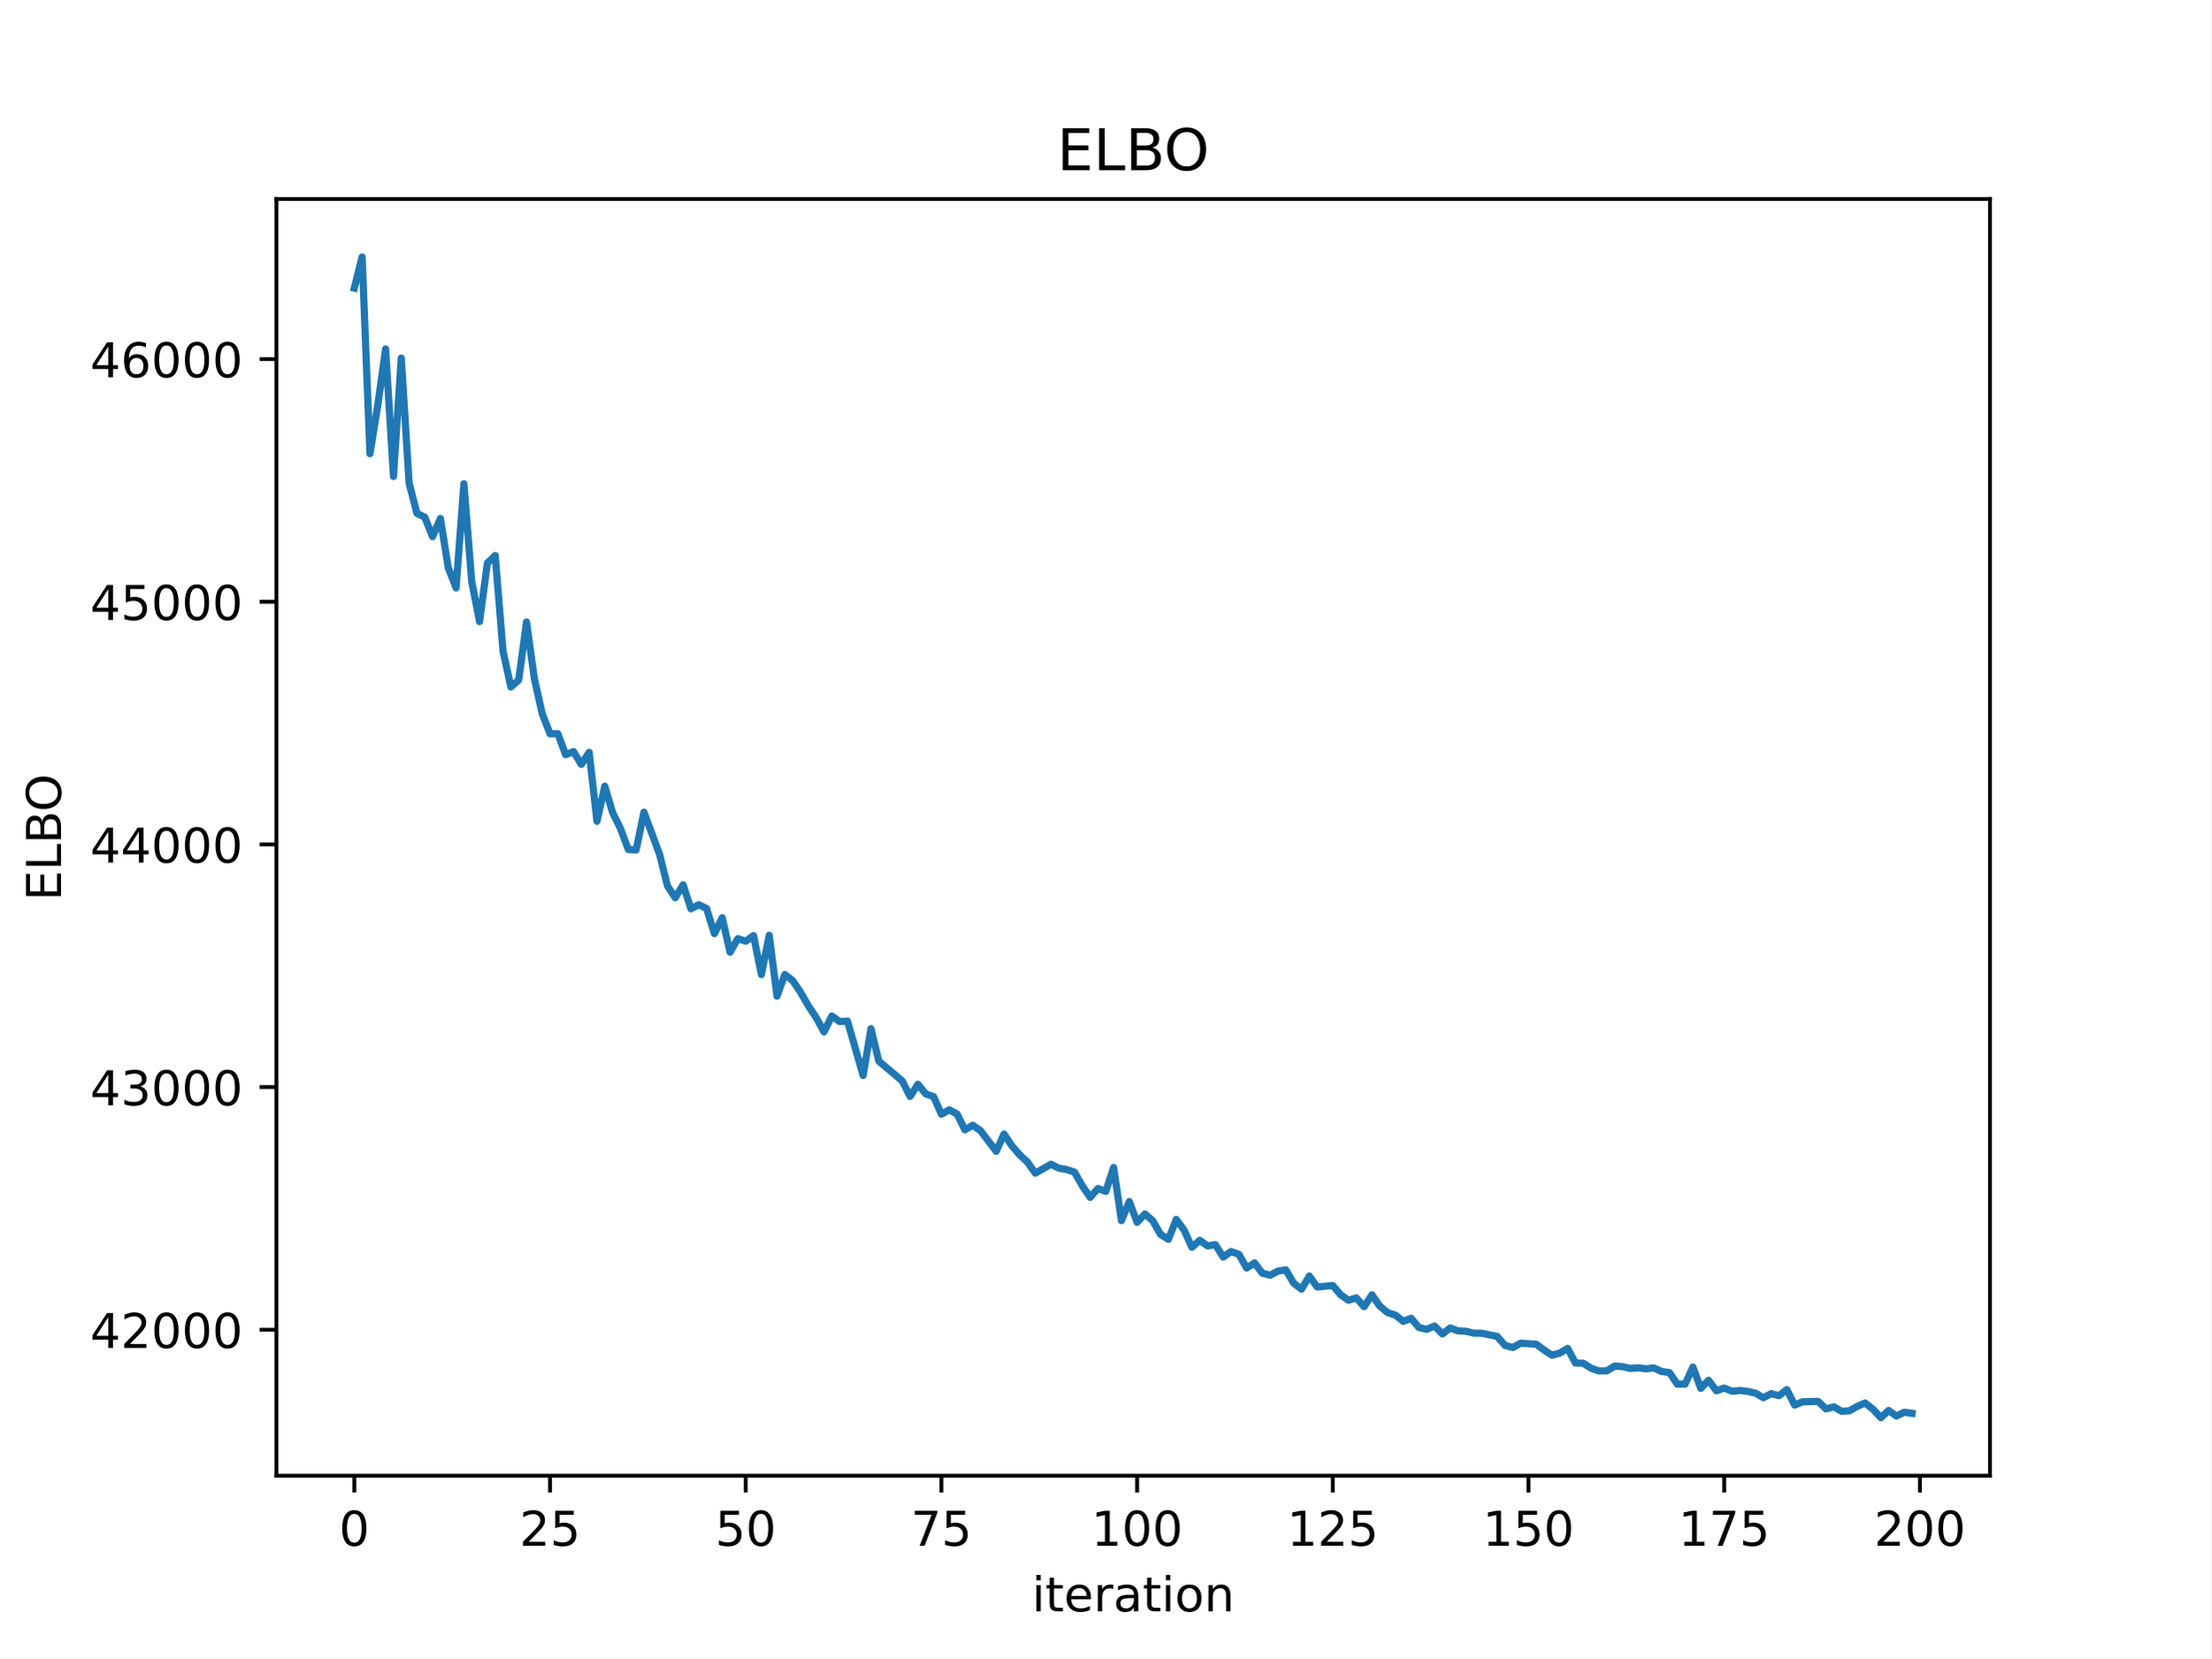
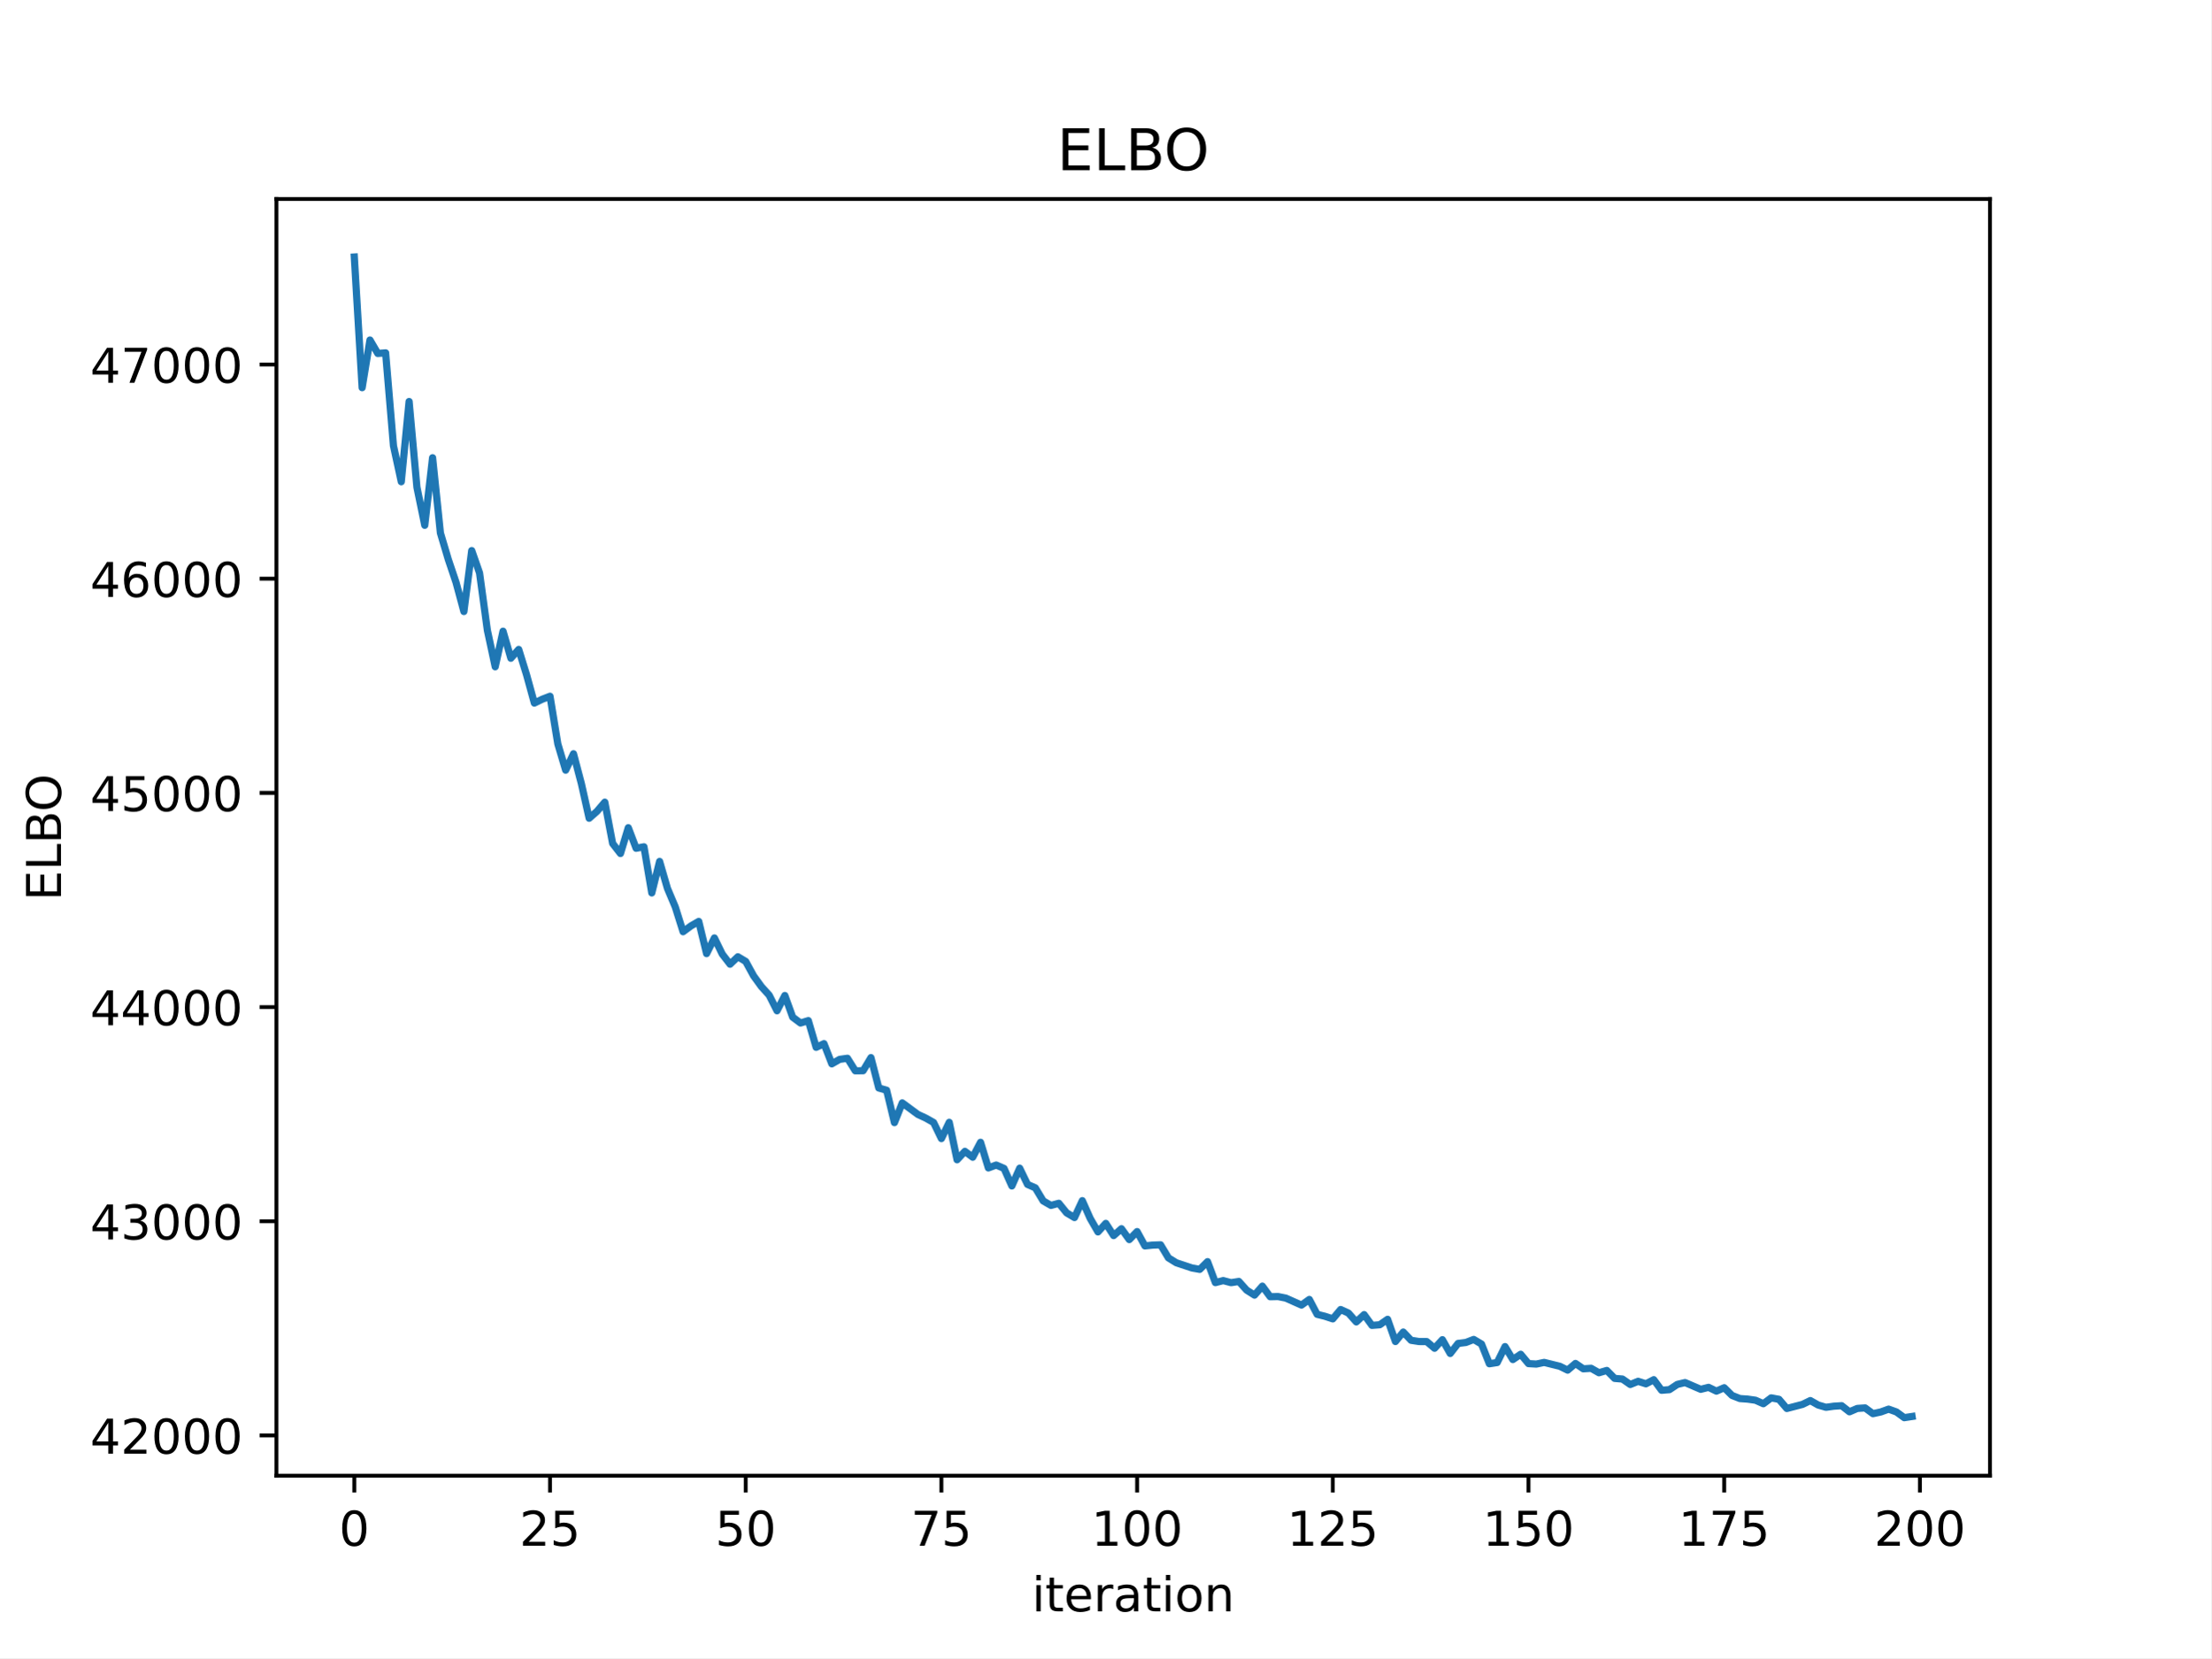
<svg xmlns="http://www.w3.org/2000/svg" xmlns:xlink="http://www.w3.org/1999/xlink" width="460.8pt" height="345.6pt" viewBox="0 0 460.8 345.6" version="1.1">
  <defs>
    <style type="text/css">*{stroke-linejoin: round; stroke-linecap: butt}</style>
  </defs>
  <g id="figure_1">
    <g id="patch_1">
      <path d="M 0 345.6  L 460.8 345.6  L 460.8 0  L 0 0  z " style="fill: #ffffff" />
    </g>
    <g id="axes_1">
      <g id="patch_2">
        <path d="M 57.6 307.584  L 414.72 307.584  L 414.72 41.472  L 57.6 41.472  z " style="fill: #ffffff" />
      </g>
      <g id="matplotlib.axis_1">
        <g id="xtick_1">
          <g id="line2d_1">
            <defs>
-               <path id="m11e10df911" d="M 0 0  L 0 3.5  " style="stroke: #000000; stroke-width: 0.8" />
+               <path id="m049a8c081e" d="M 0 0  L 0 3.5  " style="stroke: #000000; stroke-width: 0.8" />
            </defs>
            <g>
-               <use xlink:href="#m11e10df911" x="73.833" y="307.584" style="stroke: #000000; stroke-width: 0.8" />
+               <use xlink:href="#m049a8c081e" x="73.833" y="307.584" style="stroke: #000000; stroke-width: 0.8" />
            </g>
          </g>
          <g id="text_1">
            <g transform="translate(70.65148 322.1824) scale(0.1 -0.1)">
              <defs>
                <path id="DejaVuSans-30" d="M 2034 4250  Q 1547 4250 1301 3770  Q 1056 3291 1056 2328  Q 1056 1369 1301 889  Q 1547 409 2034 409  Q 2525 409 2770 889  Q 3016 1369 3016 2328  Q 3016 3291 2770 3770  Q 2525 4250 2034 4250  z M 2034 4750  Q 2819 4750 3233 4129  Q 3647 3509 3647 2328  Q 3647 1150 3233 529  Q 2819 -91 2034 -91  Q 1250 -91 836 529  Q 422 1150 422 2328  Q 422 3509 836 4129  Q 1250 4750 2034 4750  z " transform="scale(0.015625)" />
              </defs>
              <use xlink:href="#DejaVuSans-30" />
            </g>
          </g>
        </g>
        <g id="xtick_2">
          <g id="line2d_2">
            <g>
-               <use xlink:href="#m11e10df911" x="114.618" y="307.584" style="stroke: #000000; stroke-width: 0.8" />
+               <use xlink:href="#m049a8c081e" x="114.618" y="307.584" style="stroke: #000000; stroke-width: 0.8" />
            </g>
          </g>
          <g id="text_2">
            <g transform="translate(108.256 322.1824) scale(0.1 -0.1)">
              <defs>
                <path id="DejaVuSans-32" d="M 1228 531  L 3431 531  L 3431 0  L 469 0  L 469 531  Q 828 903 1448 1529  Q 2069 2156 2228 2338  Q 2531 2678 2651 2914  Q 2772 3150 2772 3378  Q 2772 3750 2511 3984  Q 2250 4219 1831 4219  Q 1534 4219 1204 4116  Q 875 4013 500 3803  L 500 4441  Q 881 4594 1212 4672  Q 1544 4750 1819 4750  Q 2544 4750 2975 4387  Q 3406 4025 3406 3419  Q 3406 3131 3298 2873  Q 3191 2616 2906 2266  Q 2828 2175 2409 1742  Q 1991 1309 1228 531  z " transform="scale(0.015625)" />
                <path id="DejaVuSans-35" d="M 691 4666  L 3169 4666  L 3169 4134  L 1269 4134  L 1269 2991  Q 1406 3038 1543 3061  Q 1681 3084 1819 3084  Q 2600 3084 3056 2656  Q 3513 2228 3513 1497  Q 3513 744 3044 326  Q 2575 -91 1722 -91  Q 1428 -91 1123 -41  Q 819 9 494 109  L 494 744  Q 775 591 1075 516  Q 1375 441 1709 441  Q 2250 441 2565 725  Q 2881 1009 2881 1497  Q 2881 1984 2565 2268  Q 2250 2553 1709 2553  Q 1456 2553 1204 2497  Q 953 2441 691 2322  L 691 4666  z " transform="scale(0.015625)" />
              </defs>
              <use xlink:href="#DejaVuSans-32" />
              <use xlink:href="#DejaVuSans-35" transform="translate(63.62305 0)" />
            </g>
          </g>
        </g>
        <g id="xtick_3">
          <g id="line2d_3">
            <g>
-               <use xlink:href="#m11e10df911" x="155.404" y="307.584" style="stroke: #000000; stroke-width: 0.8" />
+               <use xlink:href="#m049a8c081e" x="155.404" y="307.584" style="stroke: #000000; stroke-width: 0.8" />
            </g>
          </g>
          <g id="text_3">
            <g transform="translate(149.0417 322.1824) scale(0.1 -0.1)">
              <use xlink:href="#DejaVuSans-35" />
              <use xlink:href="#DejaVuSans-30" transform="translate(63.62305 0)" />
            </g>
          </g>
        </g>
        <g id="xtick_4">
          <g id="line2d_4">
            <g>
-               <use xlink:href="#m11e10df911" x="196.19" y="307.584" style="stroke: #000000; stroke-width: 0.8" />
+               <use xlink:href="#m049a8c081e" x="196.19" y="307.584" style="stroke: #000000; stroke-width: 0.8" />
            </g>
          </g>
          <g id="text_4">
            <g transform="translate(189.8275 322.1824) scale(0.1 -0.1)">
              <defs>
                <path id="DejaVuSans-37" d="M 525 4666  L 3525 4666  L 3525 4397  L 1831 0  L 1172 0  L 2766 4134  L 525 4134  L 525 4666  z " transform="scale(0.015625)" />
              </defs>
              <use xlink:href="#DejaVuSans-37" />
              <use xlink:href="#DejaVuSans-35" transform="translate(63.62305 0)" />
            </g>
          </g>
        </g>
        <g id="xtick_5">
          <g id="line2d_5">
            <g>
-               <use xlink:href="#m11e10df911" x="236.976" y="307.584" style="stroke: #000000; stroke-width: 0.8" />
+               <use xlink:href="#m049a8c081e" x="236.976" y="307.584" style="stroke: #000000; stroke-width: 0.8" />
            </g>
          </g>
          <g id="text_5">
            <g transform="translate(227.432 322.1824) scale(0.1 -0.1)">
              <defs>
                <path id="DejaVuSans-31" d="M 794 531  L 1825 531  L 1825 4091  L 703 3866  L 703 4441  L 1819 4666  L 2450 4666  L 2450 531  L 3481 531  L 3481 0  L 794 0  L 794 531  z " transform="scale(0.015625)" />
              </defs>
              <use xlink:href="#DejaVuSans-31" />
              <use xlink:href="#DejaVuSans-30" transform="translate(63.62305 0)" />
              <use xlink:href="#DejaVuSans-30" transform="translate(127.2461 0)" />
            </g>
          </g>
        </g>
        <g id="xtick_6">
          <g id="line2d_6">
            <g>
-               <use xlink:href="#m11e10df911" x="277.761" y="307.584" style="stroke: #000000; stroke-width: 0.8" />
+               <use xlink:href="#m049a8c081e" x="277.761" y="307.584" style="stroke: #000000; stroke-width: 0.8" />
            </g>
          </g>
          <g id="text_6">
            <g transform="translate(268.2177 322.1824) scale(0.1 -0.1)">
              <use xlink:href="#DejaVuSans-31" />
              <use xlink:href="#DejaVuSans-32" transform="translate(63.62305 0)" />
              <use xlink:href="#DejaVuSans-35" transform="translate(127.2461 0)" />
            </g>
          </g>
        </g>
        <g id="xtick_7">
          <g id="line2d_7">
            <g>
-               <use xlink:href="#m11e10df911" x="318.547" y="307.584" style="stroke: #000000; stroke-width: 0.8" />
+               <use xlink:href="#m049a8c081e" x="318.547" y="307.584" style="stroke: #000000; stroke-width: 0.8" />
            </g>
          </g>
          <g id="text_7">
            <g transform="translate(309.0035 322.1824) scale(0.1 -0.1)">
              <use xlink:href="#DejaVuSans-31" />
              <use xlink:href="#DejaVuSans-35" transform="translate(63.62305 0)" />
              <use xlink:href="#DejaVuSans-30" transform="translate(127.2461 0)" />
            </g>
          </g>
        </g>
        <g id="xtick_8">
          <g id="line2d_8">
            <g>
-               <use xlink:href="#m11e10df911" x="359.333" y="307.584" style="stroke: #000000; stroke-width: 0.8" />
+               <use xlink:href="#m049a8c081e" x="359.333" y="307.584" style="stroke: #000000; stroke-width: 0.8" />
            </g>
          </g>
          <g id="text_8">
            <g transform="translate(349.7892 322.1824) scale(0.1 -0.1)">
              <use xlink:href="#DejaVuSans-31" />
              <use xlink:href="#DejaVuSans-37" transform="translate(63.62305 0)" />
              <use xlink:href="#DejaVuSans-35" transform="translate(127.2461 0)" />
            </g>
          </g>
        </g>
        <g id="xtick_9">
          <g id="line2d_9">
            <g>
-               <use xlink:href="#m11e10df911" x="400.119" y="307.584" style="stroke: #000000; stroke-width: 0.8" />
+               <use xlink:href="#m049a8c081e" x="400.119" y="307.584" style="stroke: #000000; stroke-width: 0.8" />
            </g>
          </g>
          <g id="text_9">
            <g transform="translate(390.575 322.1824) scale(0.1 -0.1)">
              <use xlink:href="#DejaVuSans-32" />
              <use xlink:href="#DejaVuSans-30" transform="translate(63.62305 0)" />
              <use xlink:href="#DejaVuSans-30" transform="translate(127.2461 0)" />
            </g>
          </g>
        </g>
        <g id="text_10">
          <g transform="translate(215.0373 335.8606) scale(0.1 -0.1)">
            <defs>
              <path id="DejaVuSans-69" d="M 603 3500  L 1178 3500  L 1178 0  L 603 0  L 603 3500  z M 603 4863  L 1178 4863  L 1178 4134  L 603 4134  L 603 4863  z " transform="scale(0.015625)" />
              <path id="DejaVuSans-74" d="M 1172 4494  L 1172 3500  L 2356 3500  L 2356 3053  L 1172 3053  L 1172 1153  Q 1172 725 1289 603  Q 1406 481 1766 481  L 2356 481  L 2356 0  L 1766 0  Q 1100 0 847 248  Q 594 497 594 1153  L 594 3053  L 172 3053  L 172 3500  L 594 3500  L 594 4494  L 1172 4494  z " transform="scale(0.015625)" />
              <path id="DejaVuSans-65" d="M 3597 1894  L 3597 1613  L 953 1613  Q 991 1019 1311 708  Q 1631 397 2203 397  Q 2534 397 2845 478  Q 3156 559 3463 722  L 3463 178  Q 3153 47 2828 -22  Q 2503 -91 2169 -91  Q 1331 -91 842 396  Q 353 884 353 1716  Q 353 2575 817 3079  Q 1281 3584 2069 3584  Q 2775 3584 3186 3129  Q 3597 2675 3597 1894  z M 3022 2063  Q 3016 2534 2758 2815  Q 2500 3097 2075 3097  Q 1594 3097 1305 2825  Q 1016 2553 972 2059  L 3022 2063  z " transform="scale(0.015625)" />
              <path id="DejaVuSans-72" d="M 2631 2963  Q 2534 3019 2420 3045  Q 2306 3072 2169 3072  Q 1681 3072 1420 2755  Q 1159 2438 1159 1844  L 1159 0  L 581 0  L 581 3500  L 1159 3500  L 1159 2956  Q 1341 3275 1631 3429  Q 1922 3584 2338 3584  Q 2397 3584 2469 3576  Q 2541 3569 2628 3553  L 2631 2963  z " transform="scale(0.015625)" />
              <path id="DejaVuSans-61" d="M 2194 1759  Q 1497 1759 1228 1600  Q 959 1441 959 1056  Q 959 750 1161 570  Q 1363 391 1709 391  Q 2188 391 2477 730  Q 2766 1069 2766 1631  L 2766 1759  L 2194 1759  z M 3341 1997  L 3341 0  L 2766 0  L 2766 531  Q 2569 213 2275 61  Q 1981 -91 1556 -91  Q 1019 -91 701 211  Q 384 513 384 1019  Q 384 1609 779 1909  Q 1175 2209 1959 2209  L 2766 2209  L 2766 2266  Q 2766 2663 2505 2880  Q 2244 3097 1772 3097  Q 1472 3097 1187 3025  Q 903 2953 641 2809  L 641 3341  Q 956 3463 1253 3523  Q 1550 3584 1831 3584  Q 2591 3584 2966 3190  Q 3341 2797 3341 1997  z " transform="scale(0.015625)" />
              <path id="DejaVuSans-6f" d="M 1959 3097  Q 1497 3097 1228 2736  Q 959 2375 959 1747  Q 959 1119 1226 758  Q 1494 397 1959 397  Q 2419 397 2687 759  Q 2956 1122 2956 1747  Q 2956 2369 2687 2733  Q 2419 3097 1959 3097  z M 1959 3584  Q 2709 3584 3137 3096  Q 3566 2609 3566 1747  Q 3566 888 3137 398  Q 2709 -91 1959 -91  Q 1206 -91 779 398  Q 353 888 353 1747  Q 353 2609 779 3096  Q 1206 3584 1959 3584  z " transform="scale(0.015625)" />
              <path id="DejaVuSans-6e" d="M 3513 2113  L 3513 0  L 2938 0  L 2938 2094  Q 2938 2591 2744 2837  Q 2550 3084 2163 3084  Q 1697 3084 1428 2787  Q 1159 2491 1159 1978  L 1159 0  L 581 0  L 581 3500  L 1159 3500  L 1159 2956  Q 1366 3272 1645 3428  Q 1925 3584 2291 3584  Q 2894 3584 3203 3211  Q 3513 2838 3513 2113  z " transform="scale(0.015625)" />
            </defs>
            <use xlink:href="#DejaVuSans-69" />
            <use xlink:href="#DejaVuSans-74" transform="translate(27.7832 0)" />
            <use xlink:href="#DejaVuSans-65" transform="translate(66.99219 0)" />
            <use xlink:href="#DejaVuSans-72" transform="translate(128.5156 0)" />
            <use xlink:href="#DejaVuSans-61" transform="translate(169.6289 0)" />
            <use xlink:href="#DejaVuSans-74" transform="translate(230.9082 0)" />
            <use xlink:href="#DejaVuSans-69" transform="translate(270.1172 0)" />
            <use xlink:href="#DejaVuSans-6f" transform="translate(297.9004 0)" />
            <use xlink:href="#DejaVuSans-6e" transform="translate(359.082 0)" />
          </g>
        </g>
      </g>
      <g id="matplotlib.axis_2">
        <g id="ytick_1">
          <g id="line2d_10">
            <defs>
-               <path id="m4d8861ce0e" d="M 0 0  L -3.5 0  " style="stroke: #000000; stroke-width: 0.8" />
+               <path id="m2276618e90" d="M 0 0  L -3.5 0  " style="stroke: #000000; stroke-width: 0.8" />
            </defs>
            <g>
-               <use xlink:href="#m4d8861ce0e" x="57.6" y="277.164" style="stroke: #000000; stroke-width: 0.8" />
+               <use xlink:href="#m2276618e90" x="57.6" y="299.193" style="stroke: #000000; stroke-width: 0.8" />
            </g>
          </g>
          <g id="text_11">
-             <g transform="translate(18.7875 280.9632) scale(0.1 -0.1)">
+             <g transform="translate(18.7875 302.9927) scale(0.1 -0.1)">
              <defs>
                <path id="DejaVuSans-34" d="M 2419 4116  L 825 1625  L 2419 1625  L 2419 4116  z M 2253 4666  L 3047 4666  L 3047 1625  L 3713 1625  L 3713 1100  L 3047 1100  L 3047 0  L 2419 0  L 2419 1100  L 313 1100  L 313 1709  L 2253 4666  z " transform="scale(0.015625)" />
              </defs>
              <use xlink:href="#DejaVuSans-34" />
              <use xlink:href="#DejaVuSans-32" transform="translate(63.62305 0)" />
              <use xlink:href="#DejaVuSans-30" transform="translate(127.2461 0)" />
              <use xlink:href="#DejaVuSans-30" transform="translate(190.8691 0)" />
              <use xlink:href="#DejaVuSans-30" transform="translate(254.4922 0)" />
            </g>
          </g>
        </g>
        <g id="ytick_2">
          <g id="line2d_11">
            <g>
-               <use xlink:href="#m4d8861ce0e" x="57.6" y="226.582" style="stroke: #000000; stroke-width: 0.8" />
+               <use xlink:href="#m2276618e90" x="57.6" y="254.549" style="stroke: #000000; stroke-width: 0.8" />
            </g>
          </g>
          <g id="text_12">
-             <g transform="translate(18.7875 230.3811) scale(0.1 -0.1)">
+             <g transform="translate(18.7875 258.3487) scale(0.1 -0.1)">
              <defs>
                <path id="DejaVuSans-33" d="M 2597 2516  Q 3050 2419 3304 2112  Q 3559 1806 3559 1356  Q 3559 666 3084 287  Q 2609 -91 1734 -91  Q 1441 -91 1130 -33  Q 819 25 488 141  L 488 750  Q 750 597 1062 519  Q 1375 441 1716 441  Q 2309 441 2620 675  Q 2931 909 2931 1356  Q 2931 1769 2642 2001  Q 2353 2234 1838 2234  L 1294 2234  L 1294 2753  L 1863 2753  Q 2328 2753 2575 2939  Q 2822 3125 2822 3475  Q 2822 3834 2567 4026  Q 2313 4219 1838 4219  Q 1578 4219 1281 4162  Q 984 4106 628 3988  L 628 4550  Q 988 4650 1302 4700  Q 1616 4750 1894 4750  Q 2613 4750 3031 4423  Q 3450 4097 3450 3541  Q 3450 3153 3228 2886  Q 3006 2619 2597 2516  z " transform="scale(0.015625)" />
              </defs>
              <use xlink:href="#DejaVuSans-34" />
              <use xlink:href="#DejaVuSans-33" transform="translate(63.62305 0)" />
              <use xlink:href="#DejaVuSans-30" transform="translate(127.2461 0)" />
              <use xlink:href="#DejaVuSans-30" transform="translate(190.8691 0)" />
              <use xlink:href="#DejaVuSans-30" transform="translate(254.4922 0)" />
            </g>
          </g>
        </g>
        <g id="ytick_3">
          <g id="line2d_12">
            <g>
-               <use xlink:href="#m4d8861ce0e" x="57.6" y="176" style="stroke: #000000; stroke-width: 0.8" />
+               <use xlink:href="#m2276618e90" x="57.6" y="209.905" style="stroke: #000000; stroke-width: 0.8" />
            </g>
          </g>
          <g id="text_13">
-             <g transform="translate(18.7875 179.7989) scale(0.1 -0.1)">
+             <g transform="translate(18.7875 213.7046) scale(0.1 -0.1)">
              <use xlink:href="#DejaVuSans-34" />
              <use xlink:href="#DejaVuSans-34" transform="translate(63.62305 0)" />
              <use xlink:href="#DejaVuSans-30" transform="translate(127.2461 0)" />
              <use xlink:href="#DejaVuSans-30" transform="translate(190.8691 0)" />
              <use xlink:href="#DejaVuSans-30" transform="translate(254.4922 0)" />
            </g>
          </g>
        </g>
        <g id="ytick_4">
          <g id="line2d_13">
            <g>
-               <use xlink:href="#m4d8861ce0e" x="57.6" y="125.418" style="stroke: #000000; stroke-width: 0.8" />
+               <use xlink:href="#m2276618e90" x="57.6" y="165.261" style="stroke: #000000; stroke-width: 0.8" />
            </g>
          </g>
          <g id="text_14">
-             <g transform="translate(18.7875 129.2168) scale(0.1 -0.1)">
+             <g transform="translate(18.7875 169.0606) scale(0.1 -0.1)">
              <use xlink:href="#DejaVuSans-34" />
              <use xlink:href="#DejaVuSans-35" transform="translate(63.62305 0)" />
              <use xlink:href="#DejaVuSans-30" transform="translate(127.2461 0)" />
              <use xlink:href="#DejaVuSans-30" transform="translate(190.8691 0)" />
              <use xlink:href="#DejaVuSans-30" transform="translate(254.4922 0)" />
            </g>
          </g>
        </g>
        <g id="ytick_5">
          <g id="line2d_14">
            <g>
-               <use xlink:href="#m4d8861ce0e" x="57.6" y="74.835" style="stroke: #000000; stroke-width: 0.8" />
+               <use xlink:href="#m2276618e90" x="57.6" y="120.617" style="stroke: #000000; stroke-width: 0.8" />
            </g>
          </g>
          <g id="text_15">
-             <g transform="translate(18.7875 78.63464) scale(0.1 -0.1)">
+             <g transform="translate(18.7875 124.4166) scale(0.1 -0.1)">
              <defs>
                <path id="DejaVuSans-36" d="M 2113 2584  Q 1688 2584 1439 2293  Q 1191 2003 1191 1497  Q 1191 994 1439 701  Q 1688 409 2113 409  Q 2538 409 2786 701  Q 3034 994 3034 1497  Q 3034 2003 2786 2293  Q 2538 2584 2113 2584  z M 3366 4563  L 3366 3988  Q 3128 4100 2886 4159  Q 2644 4219 2406 4219  Q 1781 4219 1451 3797  Q 1122 3375 1075 2522  Q 1259 2794 1537 2939  Q 1816 3084 2150 3084  Q 2853 3084 3261 2657  Q 3669 2231 3669 1497  Q 3669 778 3244 343  Q 2819 -91 2113 -91  Q 1303 -91 875 529  Q 447 1150 447 2328  Q 447 3434 972 4092  Q 1497 4750 2381 4750  Q 2619 4750 2861 4703  Q 3103 4656 3366 4563  z " transform="scale(0.015625)" />
              </defs>
              <use xlink:href="#DejaVuSans-34" />
              <use xlink:href="#DejaVuSans-36" transform="translate(63.62305 0)" />
              <use xlink:href="#DejaVuSans-30" transform="translate(127.2461 0)" />
              <use xlink:href="#DejaVuSans-30" transform="translate(190.8691 0)" />
              <use xlink:href="#DejaVuSans-30" transform="translate(254.4922 0)" />
            </g>
          </g>
        </g>
-         <g id="text_16">
+         <g id="ytick_6">
+           <g id="line2d_15">
+             <g>
+               <use xlink:href="#m2276618e90" x="57.6" y="75.973" style="stroke: #000000; stroke-width: 0.8" />
+             </g>
+           </g>
+           <g id="text_16">
+             <g transform="translate(18.7875 79.77259) scale(0.1 -0.1)">
+               <use xlink:href="#DejaVuSans-34" />
+               <use xlink:href="#DejaVuSans-37" transform="translate(63.62305 0)" />
+               <use xlink:href="#DejaVuSans-30" transform="translate(127.2461 0)" />
+               <use xlink:href="#DejaVuSans-30" transform="translate(190.8691 0)" />
+               <use xlink:href="#DejaVuSans-30" transform="translate(254.4922 0)" />
+             </g>
+           </g>
+         </g>
+         <g id="text_17">
          <g transform="translate(12.70781 187.7522) rotate(-90) scale(0.1 -0.1)">
            <defs>
              <path id="DejaVuSans-45" d="M 628 4666  L 3578 4666  L 3578 4134  L 1259 4134  L 1259 2753  L 3481 2753  L 3481 2222  L 1259 2222  L 1259 531  L 3634 531  L 3634 0  L 628 0  L 628 4666  z " transform="scale(0.015625)" />
              <path id="DejaVuSans-4c" d="M 628 4666  L 1259 4666  L 1259 531  L 3531 531  L 3531 0  L 628 0  L 628 4666  z " transform="scale(0.015625)" />
              <path id="DejaVuSans-42" d="M 1259 2228  L 1259 519  L 2272 519  Q 2781 519 3026 730  Q 3272 941 3272 1375  Q 3272 1813 3026 2020  Q 2781 2228 2272 2228  L 1259 2228  z M 1259 4147  L 1259 2741  L 2194 2741  Q 2656 2741 2882 2914  Q 3109 3088 3109 3444  Q 3109 3797 2882 3972  Q 2656 4147 2194 4147  L 1259 4147  z M 628 4666  L 2241 4666  Q 2963 4666 3353 4366  Q 3744 4066 3744 3513  Q 3744 3084 3544 2831  Q 3344 2578 2956 2516  Q 3422 2416 3680 2098  Q 3938 1781 3938 1306  Q 3938 681 3513 340  Q 3088 0 2303 0  L 628 0  L 628 4666  z " transform="scale(0.015625)" />
              <path id="DejaVuSans-4f" d="M 2522 4238  Q 1834 4238 1429 3725  Q 1025 3213 1025 2328  Q 1025 1447 1429 934  Q 1834 422 2522 422  Q 3209 422 3611 934  Q 4013 1447 4013 2328  Q 4013 3213 3611 3725  Q 3209 4238 2522 4238  z M 2522 4750  Q 3503 4750 4090 4092  Q 4678 3434 4678 2328  Q 4678 1225 4090 567  Q 3503 -91 2522 -91  Q 1538 -91 948 565  Q 359 1222 359 2328  Q 359 3434 948 4092  Q 1538 4750 2522 4750  z " transform="scale(0.015625)" />
            </defs>
            <use xlink:href="#DejaVuSans-45" />
            <use xlink:href="#DejaVuSans-4c" transform="translate(63.18359 0)" />
            <use xlink:href="#DejaVuSans-42" transform="translate(118.8965 0)" />
            <use xlink:href="#DejaVuSans-4f" transform="translate(185.75 0)" />
          </g>
        </g>
      </g>
-       <g id="line2d_15">
-         <path d="M 73.833 60.044  L 75.464 53.568  L 77.096 94.559  L 78.727 84.447  L 80.358 72.732  L 81.99 99.31  L 83.621 74.635  L 85.253 100.691  L 86.884 106.994  L 88.516 107.789  L 90.147 111.855  L 91.778 108.065  L 93.41 118.332  L 95.041 122.536  L 96.673 100.828  L 98.304 121.232  L 99.936 129.55  L 101.567 117.353  L 103.198 115.784  L 104.83 135.726  L 106.461 143.186  L 108.093 141.721  L 109.724 129.641  L 111.356 141.437  L 112.987 148.738  L 114.618 152.943  L 116.25 152.91  L 117.881 157.307  L 119.513 156.651  L 121.144 159.318  L 122.776 156.808  L 124.407 171.182  L 126.038 163.867  L 127.67 169.386  L 129.301 172.687  L 130.933 177.056  L 132.564 177.167  L 134.196 169.273  L 137.458 178.093  L 139.09 184.636  L 140.721 187.124  L 142.353 184.414  L 143.984 189.419  L 145.616 188.569  L 147.247 189.371  L 148.879 194.597  L 150.51 191.286  L 152.141 198.468  L 153.773 195.637  L 155.404 196.181  L 157.036 195.003  L 158.667 203.124  L 160.299 194.939  L 161.93 207.633  L 163.561 203.116  L 165.193 204.397  L 166.824 206.796  L 168.456 209.646  L 170.087 212.086  L 171.719 215.082  L 173.35 211.761  L 174.981 212.933  L 176.613 212.83  L 179.876 224.17  L 181.507 214.409  L 183.139 221.164  L 188.033 225.317  L 189.664 228.538  L 191.296 225.995  L 192.927 228.007  L 194.559 228.573  L 196.19 232.252  L 197.821 231.316  L 199.453 232.201  L 201.084 235.497  L 202.716 234.539  L 204.347 235.668  L 207.61 239.972  L 209.241 236.369  L 210.873 238.825  L 212.504 240.715  L 214.136 242.227  L 215.767 244.529  L 219.03 242.668  L 220.661 243.479  L 222.293 243.773  L 223.924 244.306  L 225.556 247.165  L 227.187 249.568  L 228.819 247.726  L 230.45 248.323  L 232.081 243.348  L 233.713 254.423  L 235.344 250.443  L 236.976 254.771  L 238.607 253.037  L 240.239 254.449  L 241.87 257.3  L 243.501 258.318  L 245.133 254.164  L 246.764 256.385  L 248.396 259.976  L 250.027 258.519  L 251.659 259.692  L 253.29 259.426  L 254.921 262.013  L 256.553 260.858  L 258.184 261.448  L 259.816 264.3  L 261.447 263.229  L 263.079 265.374  L 264.71 265.799  L 266.341 264.931  L 267.973 264.678  L 269.604 267.462  L 271.236 268.703  L 272.867 265.964  L 274.499 268.248  L 277.761 267.945  L 279.393 269.872  L 281.024 271.014  L 282.656 270.523  L 284.287 272.357  L 285.919 269.887  L 287.55 272.232  L 289.181 273.586  L 290.813 274.115  L 292.444 275.415  L 294.076 274.773  L 295.707 276.698  L 297.339 277.079  L 298.97 276.382  L 300.601 278.038  L 302.233 276.781  L 303.864 277.405  L 305.496 277.476  L 307.127 277.874  L 308.759 277.887  L 312.021 278.557  L 313.653 280.434  L 315.284 280.858  L 316.916 279.967  L 320.179 280.192  L 321.81 281.405  L 323.441 282.474  L 325.073 282.019  L 326.704 281.047  L 328.336 284.102  L 329.967 284.144  L 331.599 285.182  L 333.23 285.752  L 334.862 285.734  L 336.493 284.726  L 338.124 284.854  L 339.756 285.229  L 341.387 285.081  L 343.019 285.307  L 344.65 285.119  L 346.282 285.872  L 347.913 286.079  L 349.544 288.491  L 351.176 288.493  L 352.807 284.948  L 354.439 289.368  L 356.07 287.695  L 357.702 289.884  L 359.333 289.319  L 360.964 289.98  L 362.596 289.824  L 364.227 290.01  L 365.859 290.383  L 367.49 291.329  L 369.122 290.48  L 370.753 290.907  L 372.384 289.634  L 374.016 292.871  L 375.647 292.174  L 378.91 292.094  L 380.542 293.656  L 382.173 293.232  L 383.804 294.16  L 385.436 294.063  L 387.067 293.127  L 388.699 292.431  L 390.33 293.711  L 391.962 295.488  L 393.593 293.993  L 395.224 295.144  L 396.856 294.36  L 398.487 294.59  L 398.487 294.59  " clip-path="url(#pe864077b1c)" style="fill: none; stroke: #1f77b4; stroke-width: 1.5; stroke-linecap: square" />
+       <g id="line2d_16">
+         <path d="M 73.833 53.568  L 75.464 80.805  L 77.096 70.868  L 78.727 73.667  L 80.358 73.54  L 81.99 92.891  L 83.621 100.404  L 85.253 83.688  L 86.884 101.562  L 88.516 109.484  L 90.147 95.402  L 91.778 111.082  L 93.41 116.571  L 95.041 121.413  L 96.673 127.461  L 98.304 114.754  L 99.936 119.429  L 101.567 131.379  L 103.198 138.971  L 104.83 131.564  L 106.461 137.195  L 108.093 135.357  L 109.724 140.617  L 111.356 146.541  L 112.987 145.749  L 114.618 145.118  L 116.25 155.061  L 117.881 160.525  L 119.513 157.108  L 121.144 163.29  L 122.776 170.552  L 124.407 169.109  L 126.038 167.2  L 127.67 175.8  L 129.301 177.902  L 130.933 172.522  L 132.564 176.806  L 134.196 176.499  L 135.827 186.114  L 137.458 179.55  L 139.09 185.166  L 140.721 189.03  L 142.353 194.203  L 143.984 192.995  L 145.616 192.057  L 147.247 198.765  L 148.879 195.499  L 150.51 198.852  L 152.141 200.969  L 153.773 199.419  L 155.404 200.393  L 157.036 203.381  L 158.667 205.633  L 160.299 207.435  L 161.93 210.676  L 163.561 207.494  L 165.193 212.009  L 166.824 213.231  L 168.456 212.731  L 170.087 218.298  L 171.719 217.535  L 173.35 221.738  L 174.981 220.806  L 176.613 220.578  L 178.244 223.193  L 179.876 223.171  L 181.507 220.443  L 183.139 226.771  L 184.77 227.236  L 186.401 233.997  L 188.033 229.879  L 191.296 232.288  L 192.927 233.042  L 194.559 233.96  L 196.19 237.326  L 197.821 233.931  L 199.453 241.736  L 201.084 239.981  L 202.716 241.2  L 204.347 238.091  L 205.979 243.438  L 207.61 242.828  L 209.241 243.539  L 210.873 247.192  L 212.504 243.492  L 214.136 246.871  L 215.767 247.587  L 217.399 250.308  L 219.03 251.25  L 220.661 250.802  L 222.293 252.807  L 223.924 253.777  L 225.556 250.258  L 227.187 253.934  L 228.819 256.771  L 230.45 254.991  L 232.081 257.537  L 233.713 256.107  L 235.344 258.371  L 236.976 256.701  L 238.607 259.694  L 240.239 259.521  L 241.87 259.463  L 243.501 262.182  L 245.133 263.196  L 248.396 264.286  L 250.027 264.583  L 251.659 262.967  L 253.29 267.343  L 254.921 266.917  L 256.553 267.353  L 258.184 267.098  L 259.816 268.916  L 261.447 269.947  L 263.079 268.072  L 264.71 270.282  L 266.341 270.243  L 267.973 270.572  L 271.236 272.024  L 272.867 270.848  L 274.499 273.954  L 276.13 274.359  L 277.761 274.895  L 279.393 272.946  L 281.024 273.69  L 282.656 275.532  L 284.287 274.006  L 285.919 276.253  L 287.55 276.124  L 289.181 274.988  L 290.813 279.616  L 292.444 277.641  L 294.076 279.361  L 295.707 279.617  L 297.339 279.632  L 298.97 281.022  L 300.601 279.235  L 302.233 282.115  L 303.864 280.021  L 305.496 279.816  L 307.127 279.182  L 308.759 280.152  L 310.39 284.251  L 312.021 283.995  L 313.653 280.673  L 315.284 283.379  L 316.916 282.27  L 318.547 284.22  L 320.179 284.317  L 321.81 283.968  L 325.073 284.783  L 326.704 285.583  L 328.336 284.186  L 329.967 285.308  L 331.599 285.201  L 333.23 286.127  L 334.862 285.642  L 336.493 287.301  L 338.124 287.439  L 339.756 288.578  L 341.387 287.912  L 343.019 288.435  L 344.65 287.575  L 346.282 289.781  L 347.913 289.65  L 349.544 288.564  L 351.176 288.172  L 354.439 289.582  L 356.07 289.168  L 357.702 289.961  L 359.333 289.249  L 360.964 290.859  L 362.596 291.506  L 364.227 291.623  L 365.859 291.857  L 367.49 292.582  L 369.122 291.362  L 370.753 291.67  L 372.384 293.575  L 375.647 292.722  L 377.279 291.924  L 378.91 292.853  L 380.542 293.332  L 382.173 293.102  L 383.804 292.993  L 385.436 294.268  L 387.067 293.563  L 388.699 293.459  L 390.33 294.661  L 391.962 294.301  L 393.593 293.708  L 395.224 294.301  L 396.856 295.488  L 398.487 295.236  L 398.487 295.236  " clip-path="url(#p984113d64e)" style="fill: none; stroke: #1f77b4; stroke-width: 1.5; stroke-linecap: square" />
      </g>
      <g id="patch_3">
        <path d="M 57.6 307.584  L 57.6 41.472  " style="fill: none; stroke: #000000; stroke-width: 0.8; stroke-linejoin: miter; stroke-linecap: square" />
      </g>
      <g id="patch_4">
        <path d="M 414.72 307.584  L 414.72 41.472  " style="fill: none; stroke: #000000; stroke-width: 0.8; stroke-linejoin: miter; stroke-linecap: square" />
      </g>
      <g id="patch_5">
        <path d="M 57.6 307.584  L 414.72 307.584  " style="fill: none; stroke: #000000; stroke-width: 0.8; stroke-linejoin: miter; stroke-linecap: square" />
      </g>
      <g id="patch_6">
        <path d="M 57.6 41.472  L 414.72 41.472  " style="fill: none; stroke: #000000; stroke-width: 0.8; stroke-linejoin: miter; stroke-linecap: square" />
      </g>
-       <g id="text_17">
+       <g id="text_18">
        <g transform="translate(220.2909 35.472) scale(0.12 -0.12)">
          <use xlink:href="#DejaVuSans-45" />
          <use xlink:href="#DejaVuSans-4c" transform="translate(63.18359 0)" />
          <use xlink:href="#DejaVuSans-42" transform="translate(118.8965 0)" />
          <use xlink:href="#DejaVuSans-4f" transform="translate(185.75 0)" />
        </g>
      </g>
    </g>
  </g>
  <defs>
-     <clipPath id="pe864077b1c">
+     <clipPath id="p984113d64e">
      <rect x="57.6" y="41.472" width="357.12" height="266.112" />
    </clipPath>
  </defs>
</svg>
